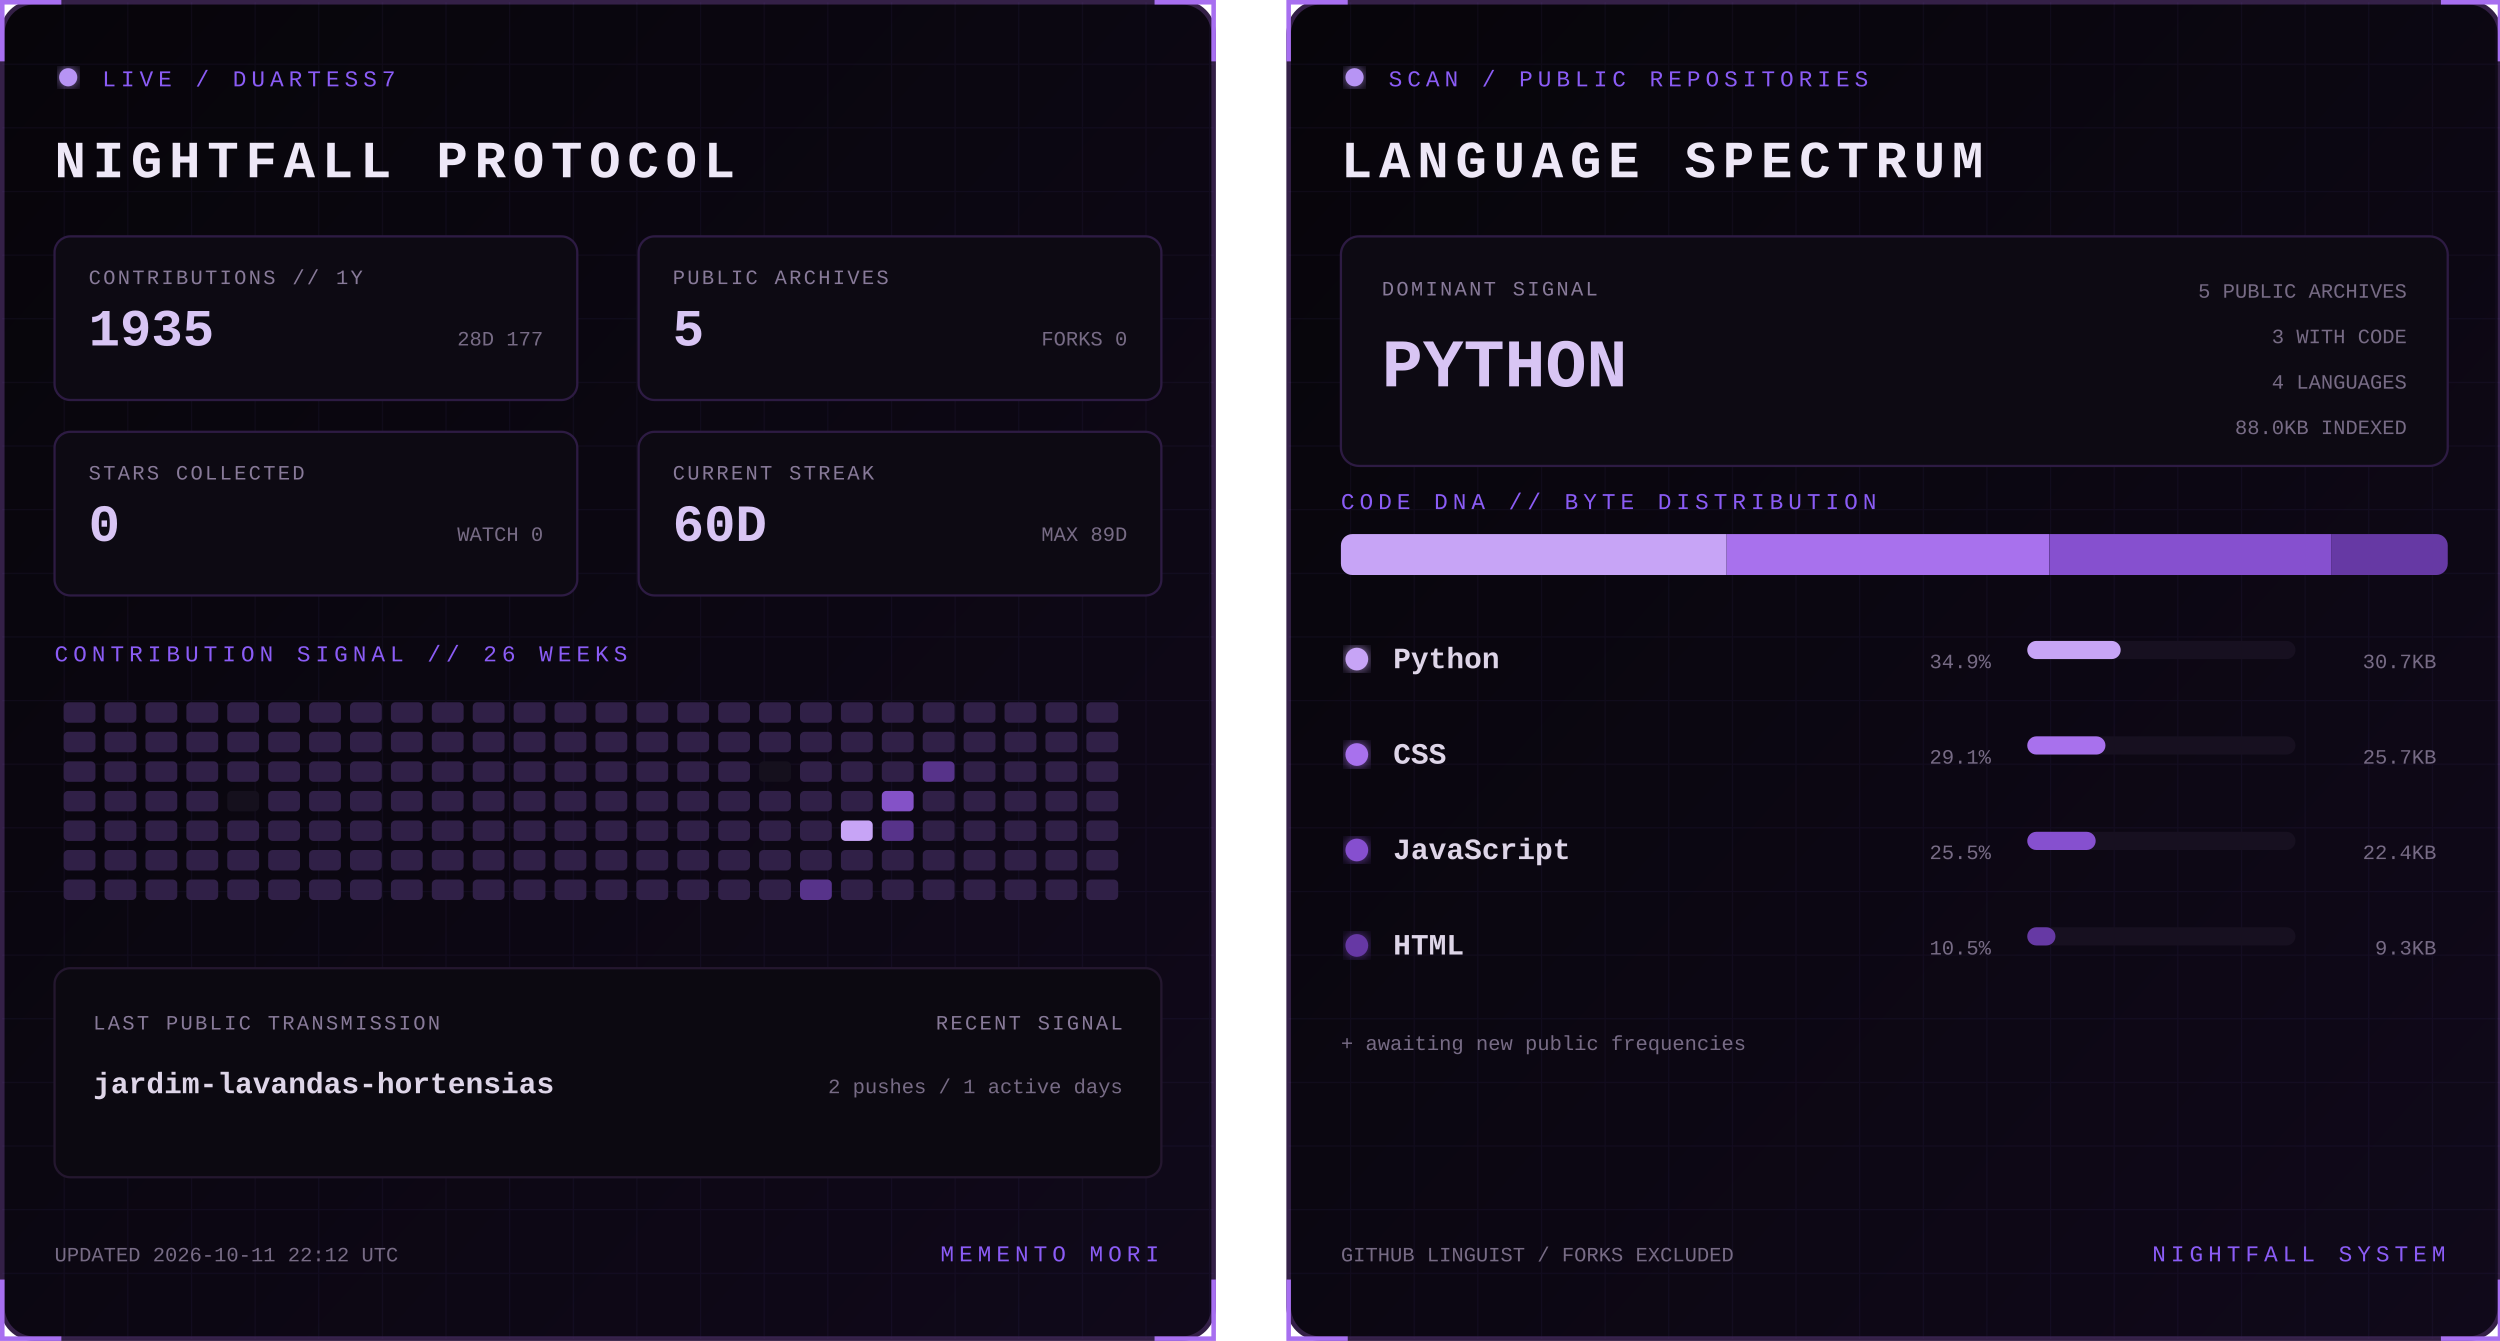
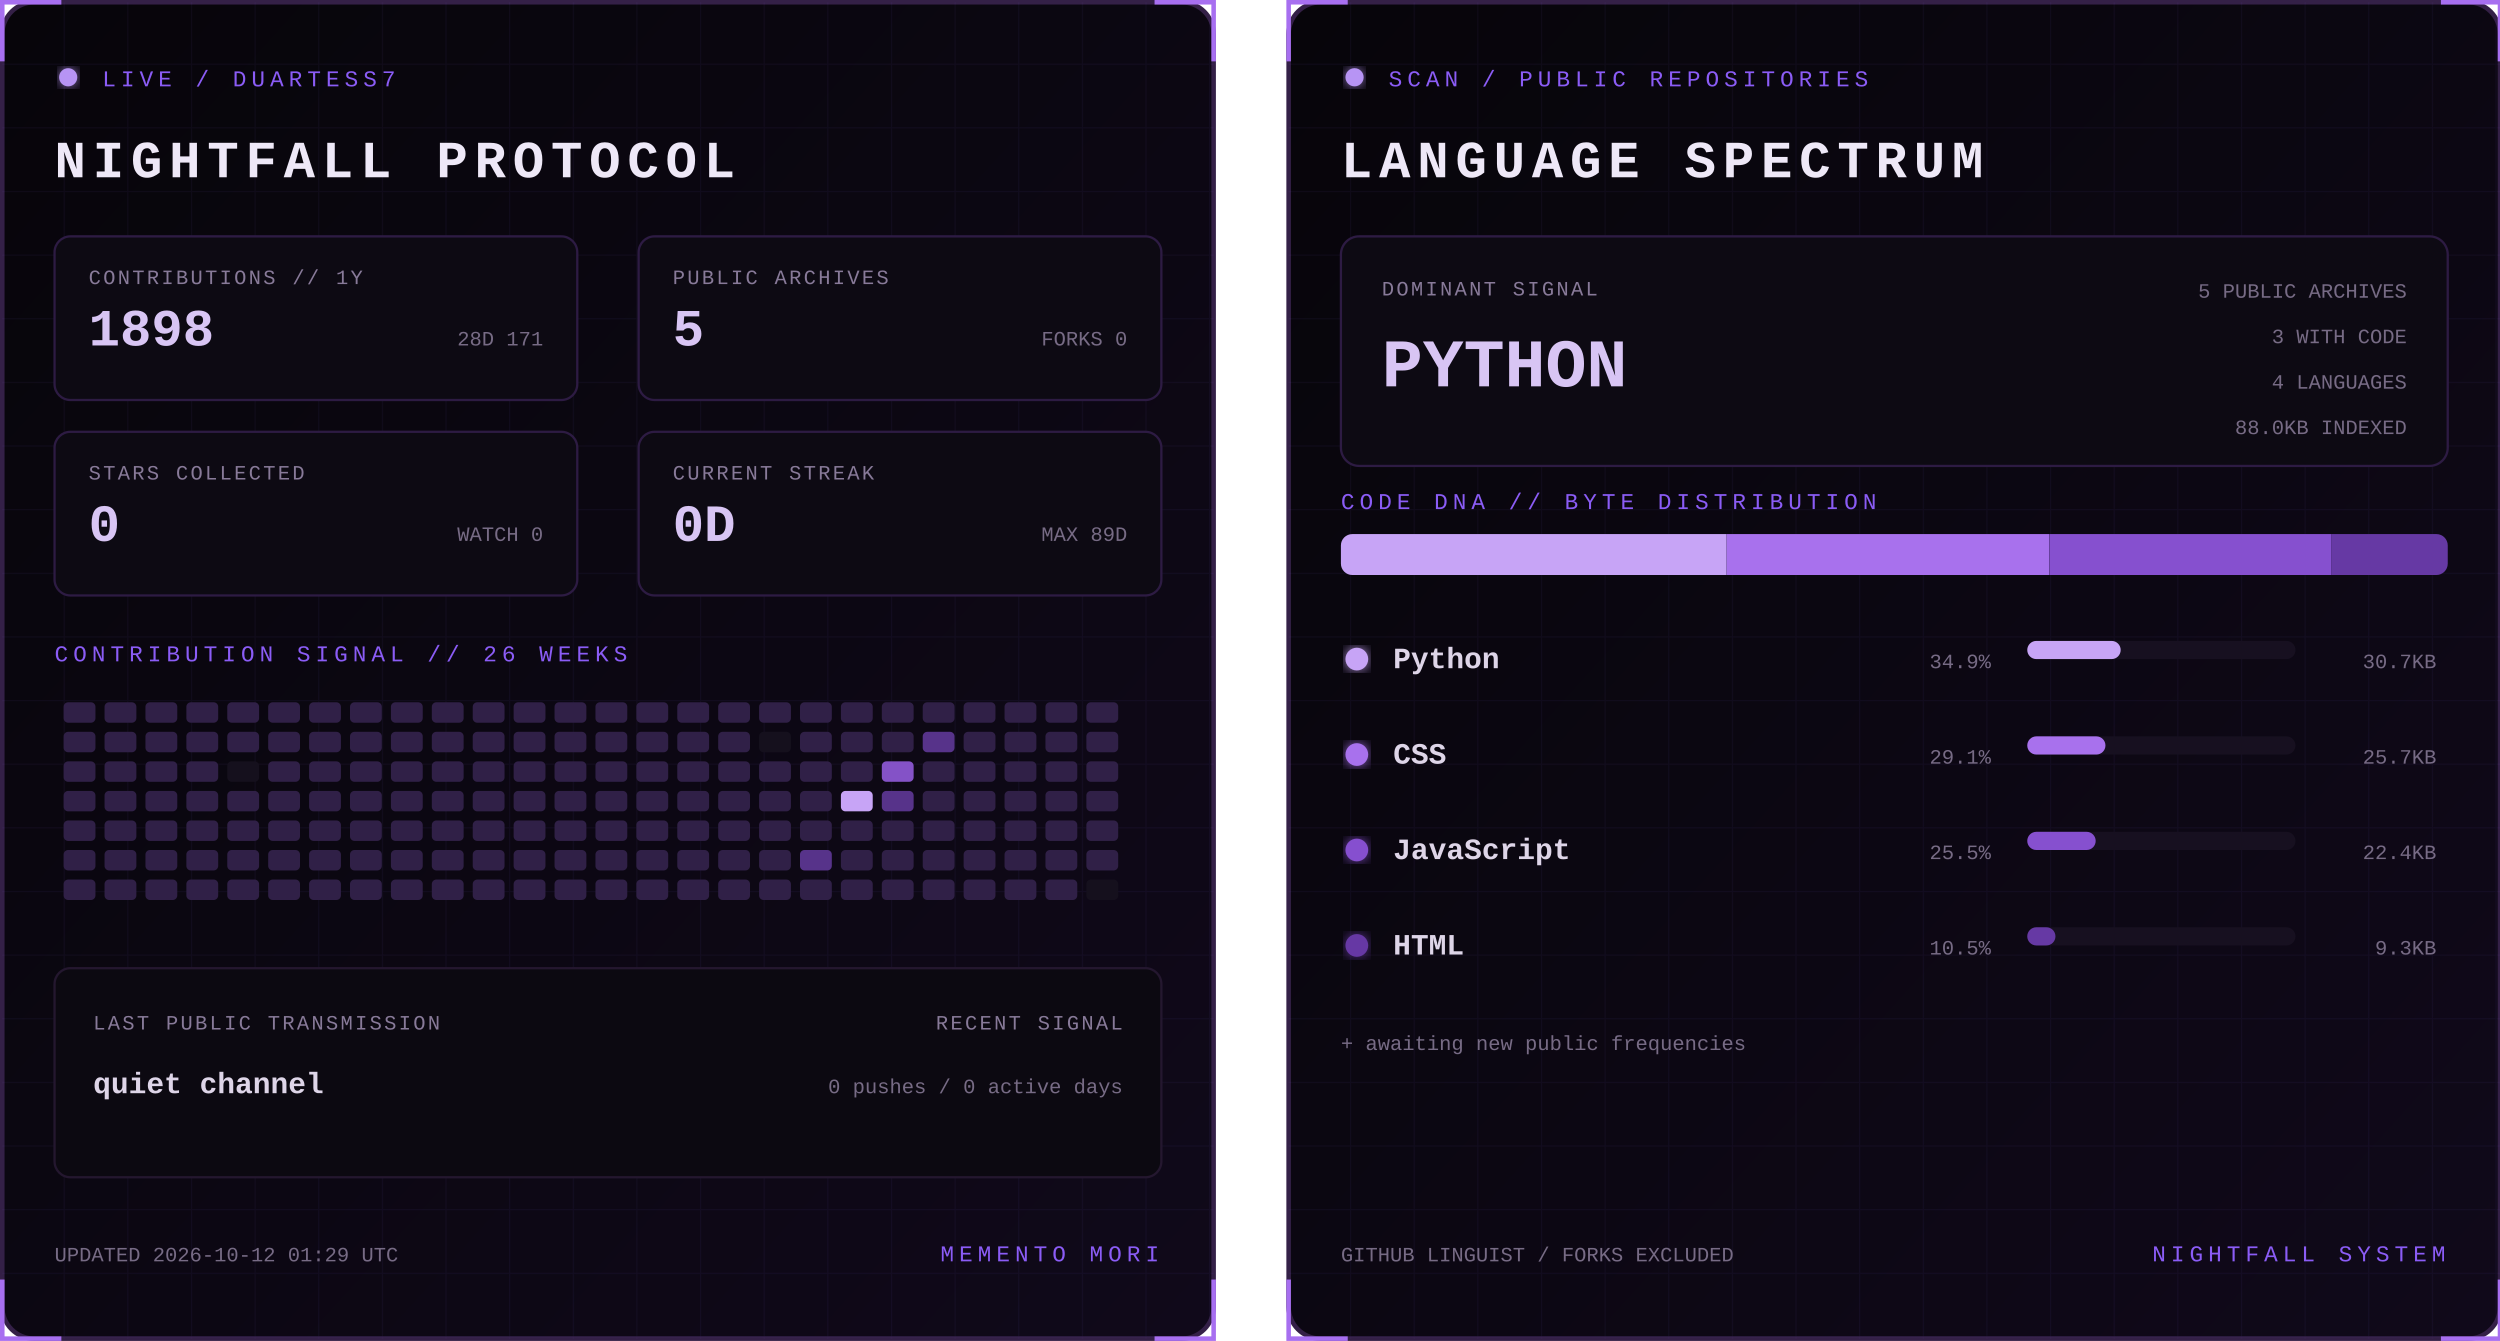
<svg xmlns="http://www.w3.org/2000/svg" width="1100" height="590" viewBox="0 0 1100 590" role="img" aria-labelledby="title desc">
  <defs>
    <linearGradient id="bg" x1="0" y1="0" x2="1" y2="1">
      <stop stop-color="#07050a" />
      <stop offset="1" stop-color="#10091a" />
    </linearGradient>
    <filter id="glow">
      <feGaussianBlur stdDeviation="3" result="b" />
      <feMerge>
        <feMergeNode in="b" />
        <feMergeNode in="SourceGraphic" />
      </feMerge>
    </filter>
    <pattern id="grid" width="28" height="28" patternUnits="userSpaceOnUse">
      <path d="M28 0H0V28" fill="none" stroke="#8b5cf6" stroke-opacity=".055" />
    </pattern>
    <clipPath id="dna">
      <rect x="24" y="235" width="487" height="18" rx="5" />
    </clipPath>
    <style>
      text { font-family: Consolas, 'Courier New', monospace; }
      .kicker { fill:#8b5cf6; font-size:10px; letter-spacing:2.2px; }
      .title { fill:#eee8f7; font-size:23px; font-weight:700; letter-spacing:3px; }
      .label { fill:#887a99; font-size:9px; letter-spacing:1px; }
      .stat { fill:#d8c5f4; font-size:23px; font-weight:700; }
      .detail,.pct { fill:#776b85; font-size:9px; }
      .lang { fill:#ded5e8; font-size:13px; font-weight:700; }
      .hero { fill:#d8c5f4; font-size:30px; font-weight:700; }
      .blink { animation:blink 1.6s step-end infinite; }
      @keyframes blink { 50% { opacity:.25 } }
    </style>
  </defs>
  <g>
    <rect x="1" y="1" width="533" height="588" rx="14" fill="url(#bg)" stroke="#342047" stroke-width="2" />
    <rect x="1" y="1" width="533" height="588" rx="14" fill="url(#grid)" />
    <path d="M27 1H1v26 M508 1h26v26 M534 563v26h-26 M27 589H1v-26" stroke="#a76ff0" stroke-width="2" fill="none" />
    <circle cx="30" cy="34" r="4" fill="#b794f4" filter="url(#glow)" class="blink" />
    <text x="45" y="38" class="kicker">LIVE / DUARTESS7</text>
    <text x="24" y="78" class="title">NIGHTFALL PROTOCOL</text>
    <g transform="translate(24 104)">
      <rect width="230" height="72" rx="7" fill="#0d0a13" stroke="#2d1b43" />
      <text x="15" y="21" class="label">CONTRIBUTIONS // 1Y</text>
-       <text x="15" y="48" class="stat">1935</text>
-       <text x="215" y="48" text-anchor="end" class="detail">28D 177</text>
+       <text x="15" y="48" class="stat">1898</text>
+       <text x="215" y="48" text-anchor="end" class="detail">28D 171</text>
    </g>
    <g transform="translate(281 104)">
      <rect width="230" height="72" rx="7" fill="#0d0a13" stroke="#2d1b43" />
      <text x="15" y="21" class="label">PUBLIC ARCHIVES</text>
      <text x="15" y="48" class="stat">5</text>
      <text x="215" y="48" text-anchor="end" class="detail">FORKS 0</text>
    </g>
    <g transform="translate(24 190)">
      <rect width="230" height="72" rx="7" fill="#0d0a13" stroke="#2d1b43" />
      <text x="15" y="21" class="label">STARS COLLECTED</text>
      <text x="15" y="48" class="stat">0</text>
      <text x="215" y="48" text-anchor="end" class="detail">WATCH 0</text>
    </g>
    <g transform="translate(281 190)">
      <rect width="230" height="72" rx="7" fill="#0d0a13" stroke="#2d1b43" />
      <text x="15" y="21" class="label">CURRENT STREAK</text>
-       <text x="15" y="48" class="stat">60D</text>
+       <text x="15" y="48" class="stat">0D</text>
      <text x="215" y="48" text-anchor="end" class="detail">MAX 89D</text>
    </g>
    <text x="24" y="291" class="kicker">CONTRIBUTION SIGNAL // 26 WEEKS</text>
    <g>
      <rect x="28" y="309" width="14" height="9" rx="2" fill="#302047" />
      <rect x="28" y="322" width="14" height="9" rx="2" fill="#302047" />
      <rect x="28" y="335" width="14" height="9" rx="2" fill="#302047" />
      <rect x="28" y="348" width="14" height="9" rx="2" fill="#302047" />
      <rect x="28" y="361" width="14" height="9" rx="2" fill="#302047" />
      <rect x="28" y="374" width="14" height="9" rx="2" fill="#302047" />
      <rect x="28" y="387" width="14" height="9" rx="2" fill="#302047" />
      <rect x="46" y="309" width="14" height="9" rx="2" fill="#302047" />
      <rect x="46" y="322" width="14" height="9" rx="2" fill="#302047" />
      <rect x="46" y="335" width="14" height="9" rx="2" fill="#302047" />
      <rect x="46" y="348" width="14" height="9" rx="2" fill="#302047" />
      <rect x="46" y="361" width="14" height="9" rx="2" fill="#302047" />
      <rect x="46" y="374" width="14" height="9" rx="2" fill="#302047" />
      <rect x="46" y="387" width="14" height="9" rx="2" fill="#302047" />
      <rect x="64" y="309" width="14" height="9" rx="2" fill="#302047" />
      <rect x="64" y="322" width="14" height="9" rx="2" fill="#302047" />
      <rect x="64" y="335" width="14" height="9" rx="2" fill="#302047" />
      <rect x="64" y="348" width="14" height="9" rx="2" fill="#302047" />
      <rect x="64" y="361" width="14" height="9" rx="2" fill="#302047" />
      <rect x="64" y="374" width="14" height="9" rx="2" fill="#302047" />
      <rect x="64" y="387" width="14" height="9" rx="2" fill="#302047" />
      <rect x="82" y="309" width="14" height="9" rx="2" fill="#302047" />
      <rect x="82" y="322" width="14" height="9" rx="2" fill="#302047" />
      <rect x="82" y="335" width="14" height="9" rx="2" fill="#302047" />
      <rect x="82" y="348" width="14" height="9" rx="2" fill="#302047" />
      <rect x="82" y="361" width="14" height="9" rx="2" fill="#302047" />
      <rect x="82" y="374" width="14" height="9" rx="2" fill="#302047" />
      <rect x="82" y="387" width="14" height="9" rx="2" fill="#302047" />
      <rect x="100" y="309" width="14" height="9" rx="2" fill="#302047" />
      <rect x="100" y="322" width="14" height="9" rx="2" fill="#302047" />
-       <rect x="100" y="335" width="14" height="9" rx="2" fill="#302047" />
-       <rect x="100" y="348" width="14" height="9" rx="2" fill="#15101d" />
+       <rect x="100" y="335" width="14" height="9" rx="2" fill="#15101d" />
+       <rect x="100" y="348" width="14" height="9" rx="2" fill="#302047" />
      <rect x="100" y="361" width="14" height="9" rx="2" fill="#302047" />
      <rect x="100" y="374" width="14" height="9" rx="2" fill="#302047" />
      <rect x="100" y="387" width="14" height="9" rx="2" fill="#302047" />
      <rect x="118" y="309" width="14" height="9" rx="2" fill="#302047" />
      <rect x="118" y="322" width="14" height="9" rx="2" fill="#302047" />
      <rect x="118" y="335" width="14" height="9" rx="2" fill="#302047" />
      <rect x="118" y="348" width="14" height="9" rx="2" fill="#302047" />
      <rect x="118" y="361" width="14" height="9" rx="2" fill="#302047" />
      <rect x="118" y="374" width="14" height="9" rx="2" fill="#302047" />
      <rect x="118" y="387" width="14" height="9" rx="2" fill="#302047" />
      <rect x="136" y="309" width="14" height="9" rx="2" fill="#302047" />
      <rect x="136" y="322" width="14" height="9" rx="2" fill="#302047" />
      <rect x="136" y="335" width="14" height="9" rx="2" fill="#302047" />
      <rect x="136" y="348" width="14" height="9" rx="2" fill="#302047" />
      <rect x="136" y="361" width="14" height="9" rx="2" fill="#302047" />
      <rect x="136" y="374" width="14" height="9" rx="2" fill="#302047" />
      <rect x="136" y="387" width="14" height="9" rx="2" fill="#302047" />
      <rect x="154" y="309" width="14" height="9" rx="2" fill="#302047" />
      <rect x="154" y="322" width="14" height="9" rx="2" fill="#302047" />
      <rect x="154" y="335" width="14" height="9" rx="2" fill="#302047" />
      <rect x="154" y="348" width="14" height="9" rx="2" fill="#302047" />
      <rect x="154" y="361" width="14" height="9" rx="2" fill="#302047" />
      <rect x="154" y="374" width="14" height="9" rx="2" fill="#302047" />
      <rect x="154" y="387" width="14" height="9" rx="2" fill="#302047" />
      <rect x="172" y="309" width="14" height="9" rx="2" fill="#302047" />
      <rect x="172" y="322" width="14" height="9" rx="2" fill="#302047" />
      <rect x="172" y="335" width="14" height="9" rx="2" fill="#302047" />
      <rect x="172" y="348" width="14" height="9" rx="2" fill="#302047" />
      <rect x="172" y="361" width="14" height="9" rx="2" fill="#302047" />
      <rect x="172" y="374" width="14" height="9" rx="2" fill="#302047" />
      <rect x="172" y="387" width="14" height="9" rx="2" fill="#302047" />
      <rect x="190" y="309" width="14" height="9" rx="2" fill="#302047" />
      <rect x="190" y="322" width="14" height="9" rx="2" fill="#302047" />
      <rect x="190" y="335" width="14" height="9" rx="2" fill="#302047" />
      <rect x="190" y="348" width="14" height="9" rx="2" fill="#302047" />
      <rect x="190" y="361" width="14" height="9" rx="2" fill="#302047" />
      <rect x="190" y="374" width="14" height="9" rx="2" fill="#302047" />
      <rect x="190" y="387" width="14" height="9" rx="2" fill="#302047" />
      <rect x="208" y="309" width="14" height="9" rx="2" fill="#302047" />
      <rect x="208" y="322" width="14" height="9" rx="2" fill="#302047" />
      <rect x="208" y="335" width="14" height="9" rx="2" fill="#302047" />
      <rect x="208" y="348" width="14" height="9" rx="2" fill="#302047" />
      <rect x="208" y="361" width="14" height="9" rx="2" fill="#302047" />
      <rect x="208" y="374" width="14" height="9" rx="2" fill="#302047" />
      <rect x="208" y="387" width="14" height="9" rx="2" fill="#302047" />
      <rect x="226" y="309" width="14" height="9" rx="2" fill="#302047" />
      <rect x="226" y="322" width="14" height="9" rx="2" fill="#302047" />
      <rect x="226" y="335" width="14" height="9" rx="2" fill="#302047" />
      <rect x="226" y="348" width="14" height="9" rx="2" fill="#302047" />
      <rect x="226" y="361" width="14" height="9" rx="2" fill="#302047" />
      <rect x="226" y="374" width="14" height="9" rx="2" fill="#302047" />
      <rect x="226" y="387" width="14" height="9" rx="2" fill="#302047" />
      <rect x="244" y="309" width="14" height="9" rx="2" fill="#302047" />
      <rect x="244" y="322" width="14" height="9" rx="2" fill="#302047" />
      <rect x="244" y="335" width="14" height="9" rx="2" fill="#302047" />
      <rect x="244" y="348" width="14" height="9" rx="2" fill="#302047" />
      <rect x="244" y="361" width="14" height="9" rx="2" fill="#302047" />
      <rect x="244" y="374" width="14" height="9" rx="2" fill="#302047" />
      <rect x="244" y="387" width="14" height="9" rx="2" fill="#302047" />
      <rect x="262" y="309" width="14" height="9" rx="2" fill="#302047" />
      <rect x="262" y="322" width="14" height="9" rx="2" fill="#302047" />
      <rect x="262" y="335" width="14" height="9" rx="2" fill="#302047" />
      <rect x="262" y="348" width="14" height="9" rx="2" fill="#302047" />
      <rect x="262" y="361" width="14" height="9" rx="2" fill="#302047" />
      <rect x="262" y="374" width="14" height="9" rx="2" fill="#302047" />
      <rect x="262" y="387" width="14" height="9" rx="2" fill="#302047" />
      <rect x="280" y="309" width="14" height="9" rx="2" fill="#302047" />
      <rect x="280" y="322" width="14" height="9" rx="2" fill="#302047" />
      <rect x="280" y="335" width="14" height="9" rx="2" fill="#302047" />
      <rect x="280" y="348" width="14" height="9" rx="2" fill="#302047" />
      <rect x="280" y="361" width="14" height="9" rx="2" fill="#302047" />
      <rect x="280" y="374" width="14" height="9" rx="2" fill="#302047" />
      <rect x="280" y="387" width="14" height="9" rx="2" fill="#302047" />
      <rect x="298" y="309" width="14" height="9" rx="2" fill="#302047" />
      <rect x="298" y="322" width="14" height="9" rx="2" fill="#302047" />
      <rect x="298" y="335" width="14" height="9" rx="2" fill="#302047" />
      <rect x="298" y="348" width="14" height="9" rx="2" fill="#302047" />
      <rect x="298" y="361" width="14" height="9" rx="2" fill="#302047" />
      <rect x="298" y="374" width="14" height="9" rx="2" fill="#302047" />
      <rect x="298" y="387" width="14" height="9" rx="2" fill="#302047" />
      <rect x="316" y="309" width="14" height="9" rx="2" fill="#302047" />
      <rect x="316" y="322" width="14" height="9" rx="2" fill="#302047" />
      <rect x="316" y="335" width="14" height="9" rx="2" fill="#302047" />
      <rect x="316" y="348" width="14" height="9" rx="2" fill="#302047" />
      <rect x="316" y="361" width="14" height="9" rx="2" fill="#302047" />
      <rect x="316" y="374" width="14" height="9" rx="2" fill="#302047" />
      <rect x="316" y="387" width="14" height="9" rx="2" fill="#302047" />
      <rect x="334" y="309" width="14" height="9" rx="2" fill="#302047" />
-       <rect x="334" y="322" width="14" height="9" rx="2" fill="#302047" />
-       <rect x="334" y="335" width="14" height="9" rx="2" fill="#15101d" />
+       <rect x="334" y="322" width="14" height="9" rx="2" fill="#15101d" />
+       <rect x="334" y="335" width="14" height="9" rx="2" fill="#302047" />
      <rect x="334" y="348" width="14" height="9" rx="2" fill="#302047" />
      <rect x="334" y="361" width="14" height="9" rx="2" fill="#302047" />
      <rect x="334" y="374" width="14" height="9" rx="2" fill="#302047" />
      <rect x="334" y="387" width="14" height="9" rx="2" fill="#302047" />
      <rect x="352" y="309" width="14" height="9" rx="2" fill="#302047" />
      <rect x="352" y="322" width="14" height="9" rx="2" fill="#302047" />
      <rect x="352" y="335" width="14" height="9" rx="2" fill="#302047" />
      <rect x="352" y="348" width="14" height="9" rx="2" fill="#302047" />
      <rect x="352" y="361" width="14" height="9" rx="2" fill="#302047" />
-       <rect x="352" y="374" width="14" height="9" rx="2" fill="#302047" />
-       <rect x="352" y="387" width="14" height="9" rx="2" fill="#57338a" />
+       <rect x="352" y="374" width="14" height="9" rx="2" fill="#57338a" />
+       <rect x="352" y="387" width="14" height="9" rx="2" fill="#302047" />
      <rect x="370" y="309" width="14" height="9" rx="2" fill="#302047" />
      <rect x="370" y="322" width="14" height="9" rx="2" fill="#302047" />
      <rect x="370" y="335" width="14" height="9" rx="2" fill="#302047" />
-       <rect x="370" y="348" width="14" height="9" rx="2" fill="#302047" />
-       <rect x="370" y="361" width="14" height="9" rx="2" fill="#c7a4f6" />
+       <rect x="370" y="348" width="14" height="9" rx="2" fill="#c7a4f6" />
+       <rect x="370" y="361" width="14" height="9" rx="2" fill="#302047" />
      <rect x="370" y="374" width="14" height="9" rx="2" fill="#302047" />
      <rect x="370" y="387" width="14" height="9" rx="2" fill="#302047" />
      <rect x="388" y="309" width="14" height="9" rx="2" fill="#302047" />
      <rect x="388" y="322" width="14" height="9" rx="2" fill="#302047" />
-       <rect x="388" y="335" width="14" height="9" rx="2" fill="#302047" />
-       <rect x="388" y="348" width="14" height="9" rx="2" fill="#8452c7" />
-       <rect x="388" y="361" width="14" height="9" rx="2" fill="#57338a" />
+       <rect x="388" y="335" width="14" height="9" rx="2" fill="#8452c7" />
+       <rect x="388" y="348" width="14" height="9" rx="2" fill="#57338a" />
+       <rect x="388" y="361" width="14" height="9" rx="2" fill="#302047" />
      <rect x="388" y="374" width="14" height="9" rx="2" fill="#302047" />
      <rect x="388" y="387" width="14" height="9" rx="2" fill="#302047" />
      <rect x="406" y="309" width="14" height="9" rx="2" fill="#302047" />
-       <rect x="406" y="322" width="14" height="9" rx="2" fill="#302047" />
-       <rect x="406" y="335" width="14" height="9" rx="2" fill="#57338a" />
+       <rect x="406" y="322" width="14" height="9" rx="2" fill="#57338a" />
+       <rect x="406" y="335" width="14" height="9" rx="2" fill="#302047" />
      <rect x="406" y="348" width="14" height="9" rx="2" fill="#302047" />
      <rect x="406" y="361" width="14" height="9" rx="2" fill="#302047" />
      <rect x="406" y="374" width="14" height="9" rx="2" fill="#302047" />
      <rect x="406" y="387" width="14" height="9" rx="2" fill="#302047" />
      <rect x="424" y="309" width="14" height="9" rx="2" fill="#302047" />
      <rect x="424" y="322" width="14" height="9" rx="2" fill="#302047" />
      <rect x="424" y="335" width="14" height="9" rx="2" fill="#302047" />
      <rect x="424" y="348" width="14" height="9" rx="2" fill="#302047" />
      <rect x="424" y="361" width="14" height="9" rx="2" fill="#302047" />
      <rect x="424" y="374" width="14" height="9" rx="2" fill="#302047" />
      <rect x="424" y="387" width="14" height="9" rx="2" fill="#302047" />
      <rect x="442" y="309" width="14" height="9" rx="2" fill="#302047" />
      <rect x="442" y="322" width="14" height="9" rx="2" fill="#302047" />
      <rect x="442" y="335" width="14" height="9" rx="2" fill="#302047" />
      <rect x="442" y="348" width="14" height="9" rx="2" fill="#302047" />
      <rect x="442" y="361" width="14" height="9" rx="2" fill="#302047" />
      <rect x="442" y="374" width="14" height="9" rx="2" fill="#302047" />
      <rect x="442" y="387" width="14" height="9" rx="2" fill="#302047" />
      <rect x="460" y="309" width="14" height="9" rx="2" fill="#302047" />
      <rect x="460" y="322" width="14" height="9" rx="2" fill="#302047" />
      <rect x="460" y="335" width="14" height="9" rx="2" fill="#302047" />
      <rect x="460" y="348" width="14" height="9" rx="2" fill="#302047" />
      <rect x="460" y="361" width="14" height="9" rx="2" fill="#302047" />
      <rect x="460" y="374" width="14" height="9" rx="2" fill="#302047" />
      <rect x="460" y="387" width="14" height="9" rx="2" fill="#302047" />
      <rect x="478" y="309" width="14" height="9" rx="2" fill="#302047" />
      <rect x="478" y="322" width="14" height="9" rx="2" fill="#302047" />
      <rect x="478" y="335" width="14" height="9" rx="2" fill="#302047" />
      <rect x="478" y="348" width="14" height="9" rx="2" fill="#302047" />
      <rect x="478" y="361" width="14" height="9" rx="2" fill="#302047" />
      <rect x="478" y="374" width="14" height="9" rx="2" fill="#302047" />
-       <rect x="478" y="387" width="14" height="9" rx="2" fill="#302047" />
+       <rect x="478" y="387" width="14" height="9" rx="2" fill="#15101d" />
    </g>
    <rect x="24" y="426" width="487" height="92" rx="7" fill="#0c0911" stroke="#24172f" />
    <text x="41" y="453" class="label">LAST PUBLIC TRANSMISSION</text>
-     <text x="41" y="481" class="lang">jardim-lavandas-hortensias</text>
+     <text x="41" y="481" class="lang">quiet channel</text>
    <text x="494" y="453" text-anchor="end" class="label">RECENT SIGNAL</text>
-     <text x="494" y="481" text-anchor="end" class="detail">2 pushes / 1 active days</text>
-     <text x="24" y="555" class="detail">UPDATED 2026-10-11 22:12 UTC</text>
+     <text x="494" y="481" text-anchor="end" class="detail">0 pushes / 0 active days</text>
+     <text x="24" y="555" class="detail">UPDATED 2026-10-12 01:29 UTC</text>
    <text x="510" y="555" text-anchor="end" class="kicker">MEMENTO MORI</text>
  </g>
  <g transform="translate(566)">
    <rect x="1" y="1" width="533" height="588" rx="14" fill="url(#bg)" stroke="#342047" stroke-width="2" />
    <rect x="1" y="1" width="533" height="588" rx="14" fill="url(#grid)" />
    <path d="M27 1H1v26 M508 1h26v26 M534 563v26h-26 M27 589H1v-26" stroke="#a76ff0" stroke-width="2" fill="none" />
    <circle cx="30" cy="34" r="4" fill="#b794f4" filter="url(#glow)" class="blink" />
    <text x="45" y="38" class="kicker">SCAN / PUBLIC REPOSITORIES</text>
    <text x="24" y="78" class="title">LANGUAGE SPECTRUM</text>
    <rect x="24" y="104" width="487" height="101" rx="8" fill="#0d0a13" stroke="#2d1b43" />
    <text x="42" y="130" class="label">DOMINANT SIGNAL</text>
    <text x="42" y="170" class="hero">PYTHON</text>
    <text x="493" y="131" text-anchor="end" class="detail">5 PUBLIC ARCHIVES</text>
    <text x="493" y="151" text-anchor="end" class="detail">3 WITH CODE</text>
    <text x="493" y="171" text-anchor="end" class="detail">4 LANGUAGES</text>
    <text x="493" y="191" text-anchor="end" class="detail">88.0KB INDEXED</text>
    <text x="24" y="224" class="kicker">CODE DNA // BYTE DISTRIBUTION</text>
    <rect x="24" y="235" width="487" height="18" rx="5" fill="#171020" />
    <g clip-path="url(#dna)">
      <rect x="24.0" y="235" width="169.7" height="18" fill="#c7a4f6" />
      <rect x="193.7" y="235" width="141.9" height="18" fill="#a871ed" />
      <rect x="335.7" y="235" width="124.0" height="18" fill="#8650cf" />
      <rect x="459.7" y="235" width="51.3" height="18" fill="#6639a4" />
    </g>
    <circle cx="31" cy="290" r="5" fill="#c7a4f6" filter="url(#glow)" />
    <text x="47" y="294" class="lang">Python</text>
    <text x="310" y="294" text-anchor="end" class="pct">34.9%</text>
    <rect x="326" y="282" width="118" height="8" rx="4" fill="#171020" />
    <rect x="326" y="282" width="41.1" height="8" rx="4" fill="#c7a4f6" />
    <text x="506" y="294" text-anchor="end" class="detail">30.7KB</text>
    <circle cx="31" cy="332" r="5" fill="#a871ed" filter="url(#glow)" />
    <text x="47" y="336" class="lang">CSS</text>
    <text x="310" y="336" text-anchor="end" class="pct">29.1%</text>
    <rect x="326" y="324" width="118" height="8" rx="4" fill="#171020" />
    <rect x="326" y="324" width="34.4" height="8" rx="4" fill="#a871ed" />
    <text x="506" y="336" text-anchor="end" class="detail">25.7KB</text>
    <circle cx="31" cy="374" r="5" fill="#8650cf" filter="url(#glow)" />
    <text x="47" y="378" class="lang">JavaScript</text>
    <text x="310" y="378" text-anchor="end" class="pct">25.5%</text>
    <rect x="326" y="366" width="118" height="8" rx="4" fill="#171020" />
    <rect x="326" y="366" width="30.1" height="8" rx="4" fill="#8650cf" />
    <text x="506" y="378" text-anchor="end" class="detail">22.4KB</text>
    <circle cx="31" cy="416" r="5" fill="#6639a4" filter="url(#glow)" />
    <text x="47" y="420" class="lang">HTML</text>
    <text x="310" y="420" text-anchor="end" class="pct">10.5%</text>
    <rect x="326" y="408" width="118" height="8" rx="4" fill="#171020" />
    <rect x="326" y="408" width="12.4" height="8" rx="4" fill="#6639a4" />
    <text x="506" y="420" text-anchor="end" class="detail">9.3KB</text>
    <text x="24" y="462" class="detail">+ awaiting new public frequencies</text>
    <text x="24" y="555" class="detail">GITHUB LINGUIST / FORKS EXCLUDED</text>
    <text x="510" y="555" text-anchor="end" class="kicker">NIGHTFALL SYSTEM</text>
  </g>
</svg>
